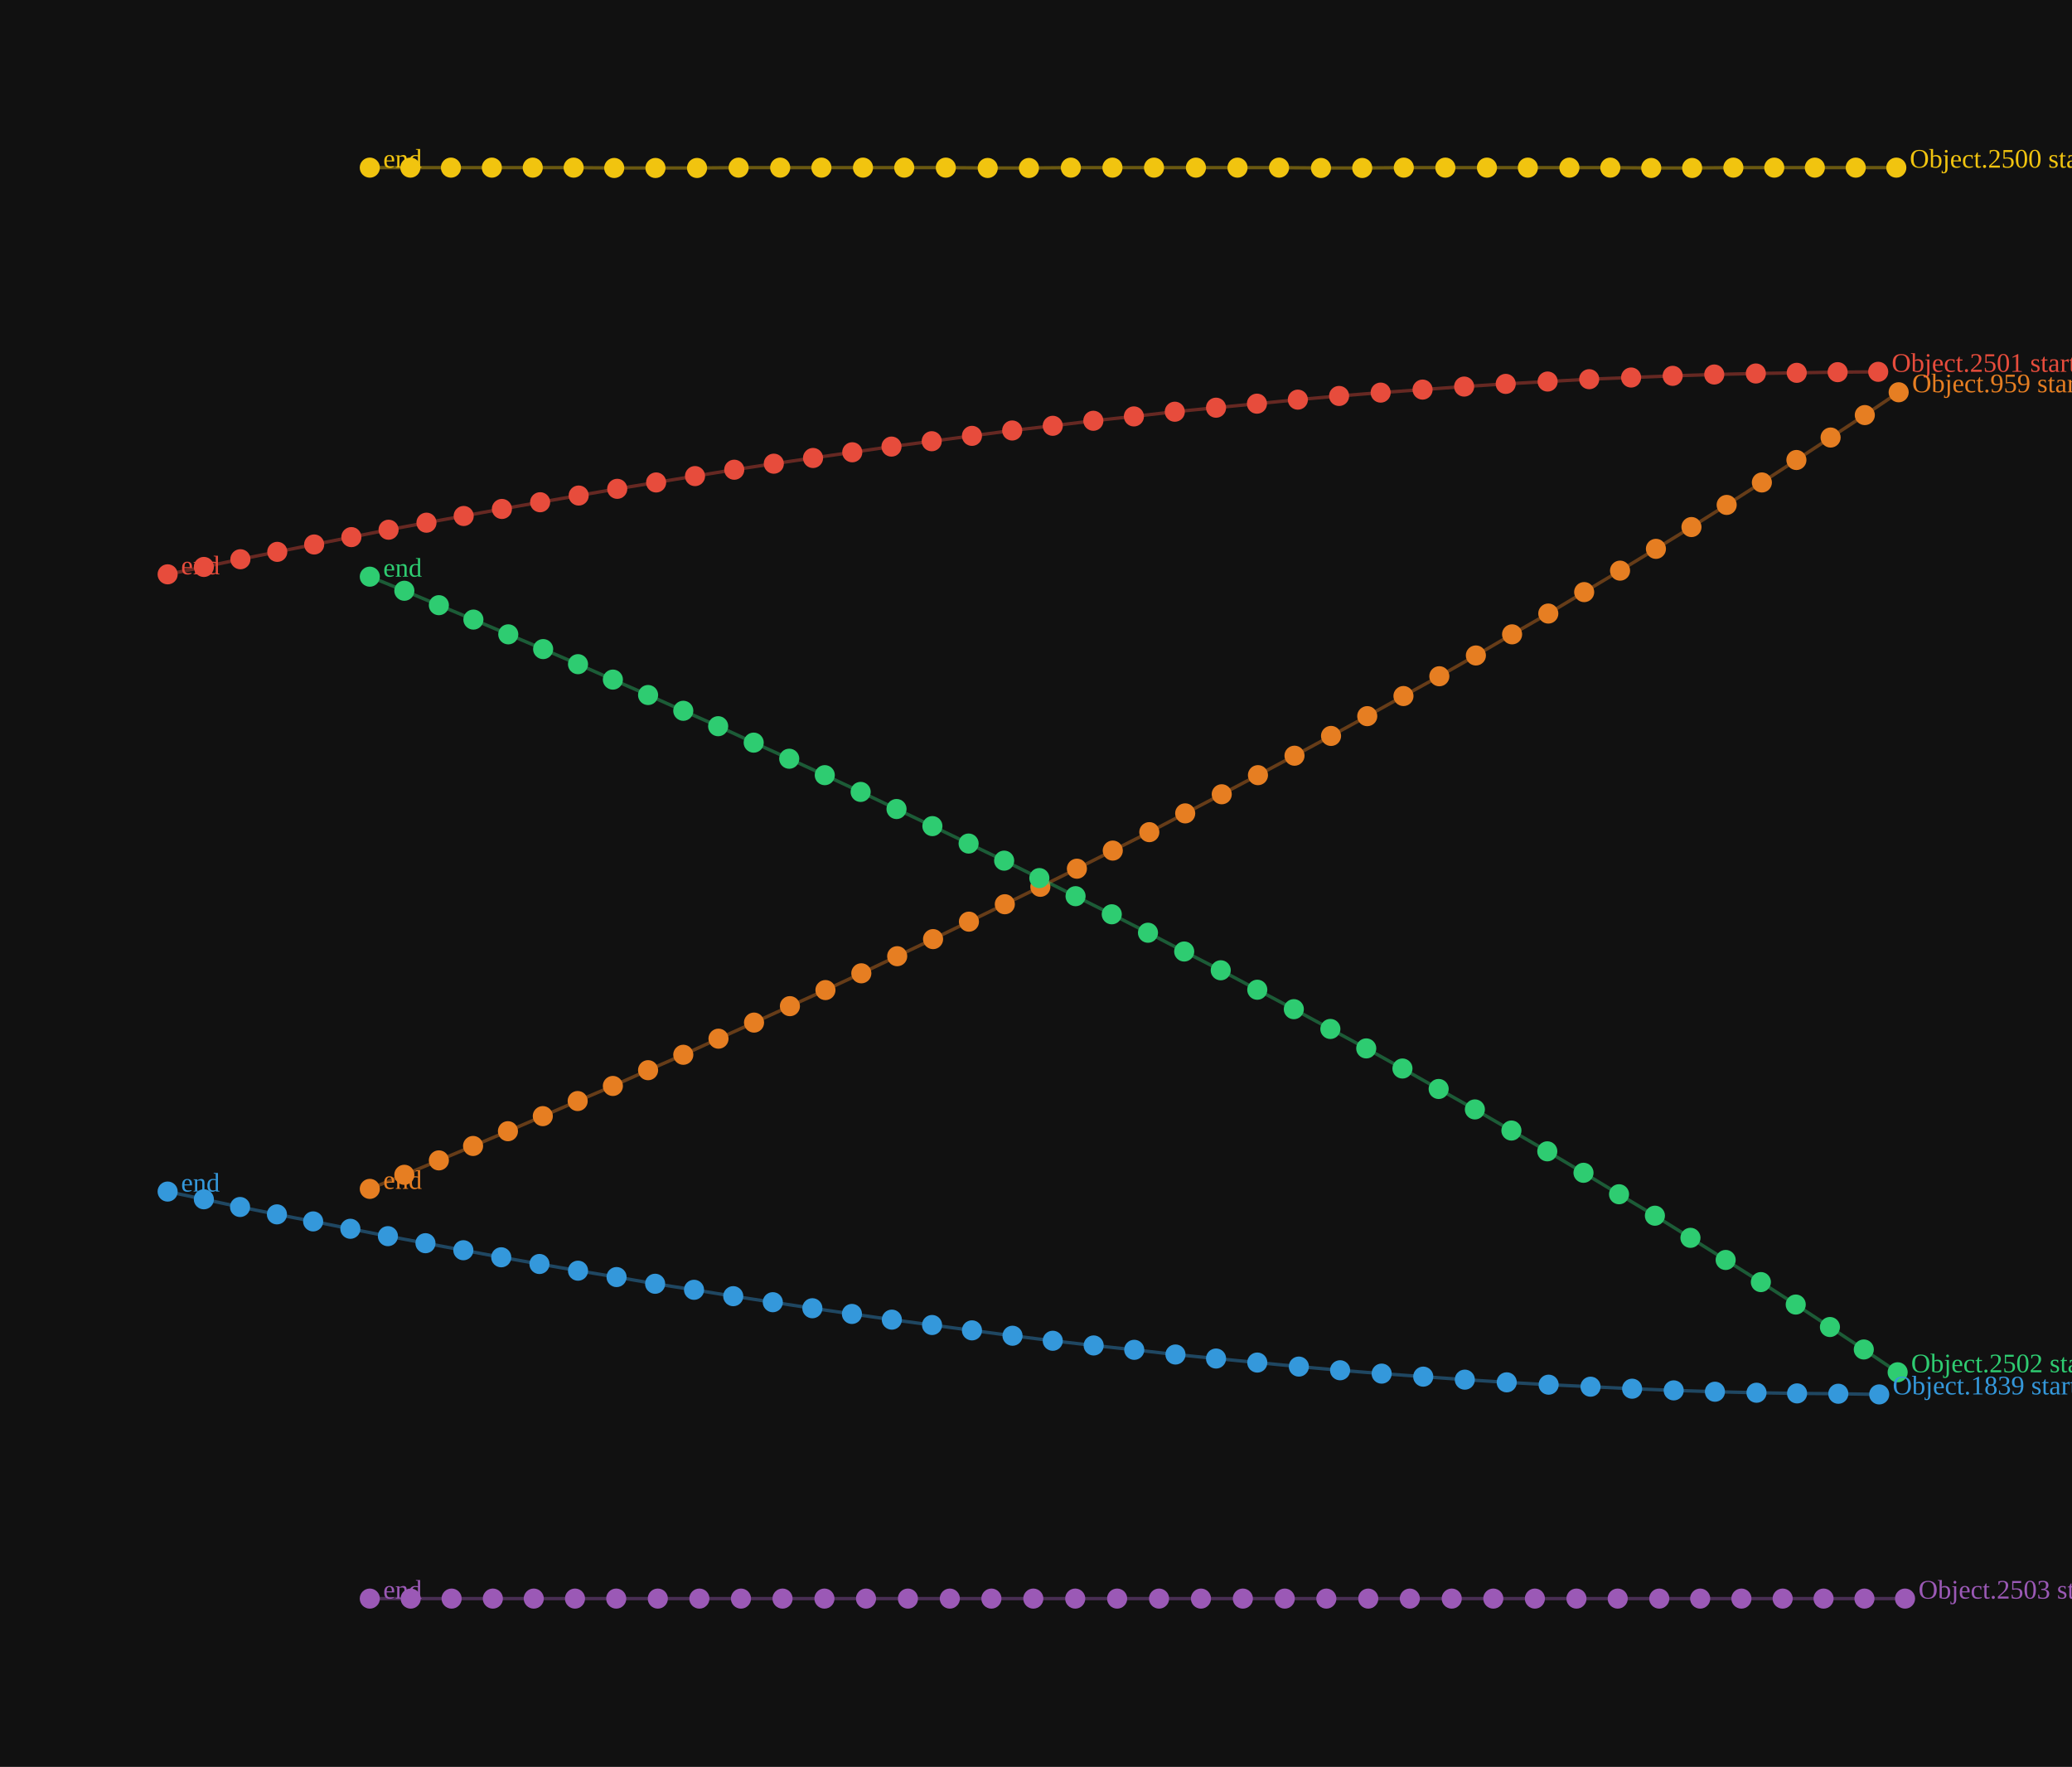
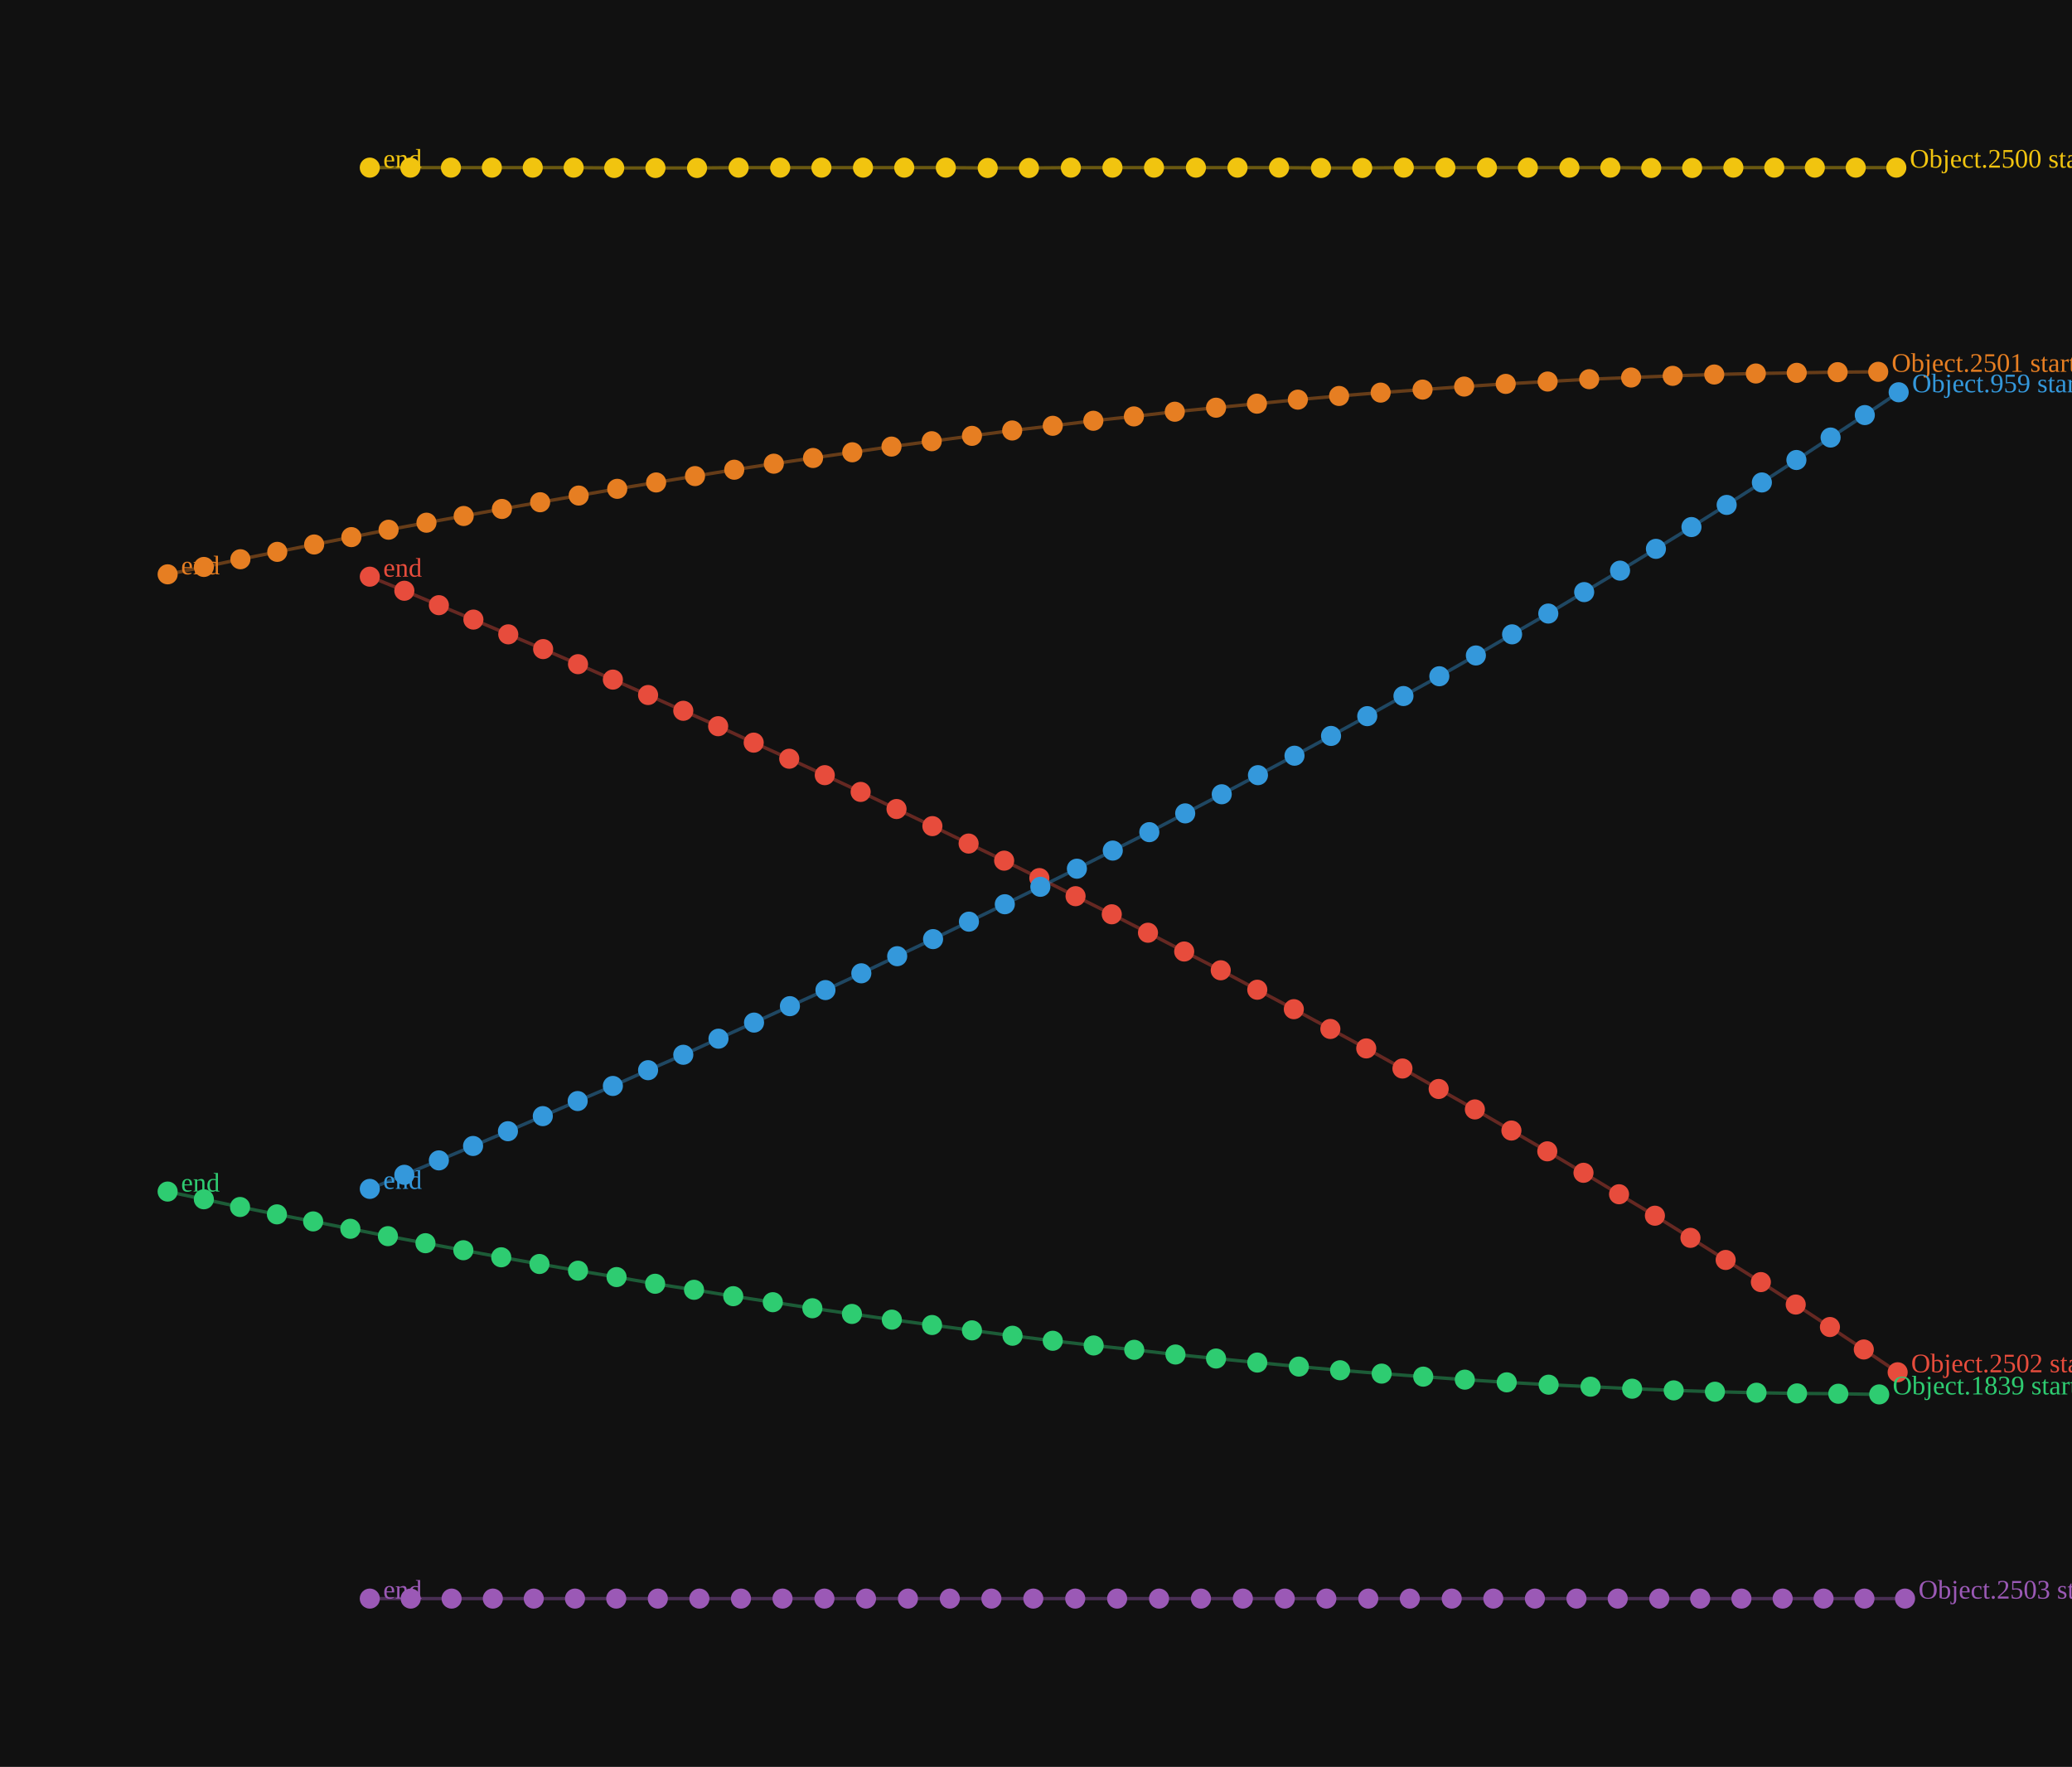
<svg xmlns="http://www.w3.org/2000/svg" width="618" height="527">
  <rect width="100%" height="100%" fill="#111" />
-   <polyline points="560.2,110.9 548.1,111.0 535.9,111.2 523.7,111.4 511.3,111.7 498.9,112.1 486.5,112.6 474.0,113.1 461.6,113.8 449.1,114.5 436.7,115.3 424.3,116.2 411.8,117.1 399.4,118.1 387.1,119.2 374.9,120.4 362.7,121.6 350.4,122.8 338.2,124.2 326.1,125.5 314.0,127.0 301.9,128.4 289.9,130.0 277.9,131.6 265.9,133.2 254.2,134.9 242.5,136.6 230.8,138.3 219.0,140.1 207.3,142.0 195.7,143.9 184.1,145.8 172.6,147.8 161.1,149.8 149.7,151.8 138.3,153.9 127.2,155.9 115.9,158.0 104.8,160.2 93.7,162.4 82.7,164.6 71.7,166.8 60.8,169.1 50.0,171.3" fill="none" stroke="#e74c3c" stroke-width="1" opacity="0.4" />
-   <circle cx="560.2" cy="110.9" r="3" fill="#e74c3c" />
-   <circle cx="548.1" cy="111.0" r="3" fill="#e74c3c" />
-   <circle cx="535.9" cy="111.2" r="3" fill="#e74c3c" />
-   <circle cx="523.7" cy="111.4" r="3" fill="#e74c3c" />
-   <circle cx="511.3" cy="111.7" r="3" fill="#e74c3c" />
-   <circle cx="498.9" cy="112.1" r="3" fill="#e74c3c" />
-   <circle cx="486.5" cy="112.6" r="3" fill="#e74c3c" />
-   <circle cx="474.0" cy="113.1" r="3" fill="#e74c3c" />
-   <circle cx="461.6" cy="113.8" r="3" fill="#e74c3c" />
-   <circle cx="449.1" cy="114.5" r="3" fill="#e74c3c" />
-   <circle cx="436.7" cy="115.3" r="3" fill="#e74c3c" />
-   <circle cx="424.3" cy="116.2" r="3" fill="#e74c3c" />
-   <circle cx="411.8" cy="117.1" r="3" fill="#e74c3c" />
-   <circle cx="399.4" cy="118.1" r="3" fill="#e74c3c" />
-   <circle cx="387.1" cy="119.2" r="3" fill="#e74c3c" />
-   <circle cx="374.9" cy="120.4" r="3" fill="#e74c3c" />
-   <circle cx="362.7" cy="121.6" r="3" fill="#e74c3c" />
-   <circle cx="350.4" cy="122.8" r="3" fill="#e74c3c" />
-   <circle cx="338.2" cy="124.2" r="3" fill="#e74c3c" />
-   <circle cx="326.1" cy="125.5" r="3" fill="#e74c3c" />
-   <circle cx="314.0" cy="127.0" r="3" fill="#e74c3c" />
-   <circle cx="301.9" cy="128.4" r="3" fill="#e74c3c" />
-   <circle cx="289.9" cy="130.0" r="3" fill="#e74c3c" />
-   <circle cx="277.9" cy="131.6" r="3" fill="#e74c3c" />
-   <circle cx="265.9" cy="133.2" r="3" fill="#e74c3c" />
-   <circle cx="254.2" cy="134.9" r="3" fill="#e74c3c" />
-   <circle cx="242.5" cy="136.6" r="3" fill="#e74c3c" />
-   <circle cx="230.8" cy="138.3" r="3" fill="#e74c3c" />
-   <circle cx="219.0" cy="140.1" r="3" fill="#e74c3c" />
-   <circle cx="207.3" cy="142.0" r="3" fill="#e74c3c" />
-   <circle cx="195.7" cy="143.9" r="3" fill="#e74c3c" />
-   <circle cx="184.1" cy="145.8" r="3" fill="#e74c3c" />
-   <circle cx="172.6" cy="147.8" r="3" fill="#e74c3c" />
-   <circle cx="161.1" cy="149.8" r="3" fill="#e74c3c" />
-   <circle cx="149.7" cy="151.8" r="3" fill="#e74c3c" />
-   <circle cx="138.3" cy="153.9" r="3" fill="#e74c3c" />
-   <circle cx="127.2" cy="155.9" r="3" fill="#e74c3c" />
-   <circle cx="115.9" cy="158.0" r="3" fill="#e74c3c" />
-   <circle cx="104.8" cy="160.2" r="3" fill="#e74c3c" />
-   <circle cx="93.7" cy="162.4" r="3" fill="#e74c3c" />
-   <circle cx="82.7" cy="164.6" r="3" fill="#e74c3c" />
-   <circle cx="71.7" cy="166.8" r="3" fill="#e74c3c" />
-   <circle cx="60.8" cy="169.1" r="3" fill="#e74c3c" />
-   <circle cx="50.0" cy="171.3" r="3" fill="#e74c3c" />
-   <text x="564.2" y="110.9" font-size="8" fill="#e74c3c">Object.2501 start</text>
-   <text x="54.0" y="171.3" font-size="8" fill="#e74c3c">end</text>
-   <polyline points="566.3,117.0 556.2,123.8 546.0,130.5 535.8,137.2 525.5,143.9 515.0,150.6 504.5,157.2 493.9,163.7 483.2,170.2 472.5,176.6 461.8,183.0 451.0,189.2 440.2,195.5 429.3,201.7 418.6,207.6 407.8,213.6 397.0,219.5 386.1,225.4 375.2,231.2 364.4,236.9 353.5,242.6 342.8,248.2 331.9,253.7 321.2,259.1 310.3,264.5 299.7,269.7 289.0,274.9 278.3,280.1 267.6,285.2 256.9,290.3 246.2,295.3 235.6,300.1 224.9,305.0 214.3,309.8 203.8,314.6 193.3,319.2 182.8,323.9 172.3,328.4 161.9,332.9 151.5,337.4 141.1,341.8 130.9,346.1 120.6,350.4 110.3,354.6" fill="none" stroke="#e67e22" stroke-width="1" opacity="0.4" />
-   <circle cx="566.3" cy="117.0" r="3" fill="#e67e22" />
-   <circle cx="556.2" cy="123.8" r="3" fill="#e67e22" />
-   <circle cx="546.0" cy="130.5" r="3" fill="#e67e22" />
-   <circle cx="535.8" cy="137.2" r="3" fill="#e67e22" />
-   <circle cx="525.5" cy="143.9" r="3" fill="#e67e22" />
-   <circle cx="515.0" cy="150.6" r="3" fill="#e67e22" />
-   <circle cx="504.5" cy="157.2" r="3" fill="#e67e22" />
-   <circle cx="493.9" cy="163.7" r="3" fill="#e67e22" />
-   <circle cx="483.2" cy="170.2" r="3" fill="#e67e22" />
-   <circle cx="472.5" cy="176.6" r="3" fill="#e67e22" />
-   <circle cx="461.8" cy="183.0" r="3" fill="#e67e22" />
-   <circle cx="451.0" cy="189.2" r="3" fill="#e67e22" />
-   <circle cx="440.2" cy="195.5" r="3" fill="#e67e22" />
-   <circle cx="429.3" cy="201.7" r="3" fill="#e67e22" />
-   <circle cx="418.6" cy="207.6" r="3" fill="#e67e22" />
-   <circle cx="407.8" cy="213.6" r="3" fill="#e67e22" />
-   <circle cx="397.0" cy="219.5" r="3" fill="#e67e22" />
-   <circle cx="386.1" cy="225.4" r="3" fill="#e67e22" />
-   <circle cx="375.2" cy="231.2" r="3" fill="#e67e22" />
-   <circle cx="364.4" cy="236.9" r="3" fill="#e67e22" />
-   <circle cx="353.5" cy="242.6" r="3" fill="#e67e22" />
-   <circle cx="342.8" cy="248.2" r="3" fill="#e67e22" />
-   <circle cx="331.9" cy="253.7" r="3" fill="#e67e22" />
-   <circle cx="321.2" cy="259.1" r="3" fill="#e67e22" />
-   <circle cx="310.3" cy="264.5" r="3" fill="#e67e22" />
-   <circle cx="299.7" cy="269.7" r="3" fill="#e67e22" />
-   <circle cx="289.0" cy="274.9" r="3" fill="#e67e22" />
-   <circle cx="278.3" cy="280.1" r="3" fill="#e67e22" />
-   <circle cx="267.6" cy="285.2" r="3" fill="#e67e22" />
-   <circle cx="256.9" cy="290.3" r="3" fill="#e67e22" />
-   <circle cx="246.2" cy="295.3" r="3" fill="#e67e22" />
-   <circle cx="235.6" cy="300.1" r="3" fill="#e67e22" />
-   <circle cx="224.9" cy="305.0" r="3" fill="#e67e22" />
-   <circle cx="214.3" cy="309.8" r="3" fill="#e67e22" />
-   <circle cx="203.8" cy="314.6" r="3" fill="#e67e22" />
-   <circle cx="193.3" cy="319.2" r="3" fill="#e67e22" />
-   <circle cx="182.8" cy="323.9" r="3" fill="#e67e22" />
-   <circle cx="172.3" cy="328.4" r="3" fill="#e67e22" />
-   <circle cx="161.9" cy="332.9" r="3" fill="#e67e22" />
-   <circle cx="151.5" cy="337.4" r="3" fill="#e67e22" />
-   <circle cx="141.1" cy="341.8" r="3" fill="#e67e22" />
-   <circle cx="130.9" cy="346.1" r="3" fill="#e67e22" />
-   <circle cx="120.6" cy="350.4" r="3" fill="#e67e22" />
-   <circle cx="110.3" cy="354.6" r="3" fill="#e67e22" />
-   <text x="570.3" y="117.0" font-size="8" fill="#e67e22">Object.959 start</text>
-   <text x="114.3" y="354.6" font-size="8" fill="#e67e22">end</text>
+   <polyline points="566.0,409.3 555.9,402.5 545.8,395.8 535.6,389.1 525.2,382.4 514.7,375.8 504.2,369.2 493.6,362.6 482.9,356.2 472.3,349.8 461.5,343.4 450.8,337.2 439.9,330.9 429.1,324.8 418.3,318.7 407.5,312.7 396.8,306.9 385.9,301.0 375.0,295.2 364.1,289.4 353.2,283.8 342.4,278.2 331.6,272.7 320.8,267.3 310.0,261.9 299.5,256.7 288.9,251.6 278.1,246.4 267.4,241.3 256.7,236.2 246.0,231.2 235.4,226.3 224.8,221.5 214.2,216.6 203.8,212.0 193.3,207.3 182.8,202.7 172.4,198.1 162.0,193.6 151.6,189.2 141.2,184.8 130.9,180.5 120.6,176.2 110.3,172.0" fill="none" stroke="#e74c3c" stroke-width="1" opacity="0.4" />
+   <circle cx="566.0" cy="409.3" r="3" fill="#e74c3c" />
+   <circle cx="555.9" cy="402.5" r="3" fill="#e74c3c" />
+   <circle cx="545.8" cy="395.8" r="3" fill="#e74c3c" />
+   <circle cx="535.6" cy="389.1" r="3" fill="#e74c3c" />
+   <circle cx="525.2" cy="382.4" r="3" fill="#e74c3c" />
+   <circle cx="514.7" cy="375.8" r="3" fill="#e74c3c" />
+   <circle cx="504.2" cy="369.2" r="3" fill="#e74c3c" />
+   <circle cx="493.6" cy="362.6" r="3" fill="#e74c3c" />
+   <circle cx="482.9" cy="356.2" r="3" fill="#e74c3c" />
+   <circle cx="472.3" cy="349.8" r="3" fill="#e74c3c" />
+   <circle cx="461.5" cy="343.4" r="3" fill="#e74c3c" />
+   <circle cx="450.8" cy="337.2" r="3" fill="#e74c3c" />
+   <circle cx="439.9" cy="330.9" r="3" fill="#e74c3c" />
+   <circle cx="429.1" cy="324.8" r="3" fill="#e74c3c" />
+   <circle cx="418.3" cy="318.7" r="3" fill="#e74c3c" />
+   <circle cx="407.5" cy="312.7" r="3" fill="#e74c3c" />
+   <circle cx="396.8" cy="306.9" r="3" fill="#e74c3c" />
+   <circle cx="385.9" cy="301.0" r="3" fill="#e74c3c" />
+   <circle cx="375.0" cy="295.2" r="3" fill="#e74c3c" />
+   <circle cx="364.1" cy="289.4" r="3" fill="#e74c3c" />
+   <circle cx="353.2" cy="283.8" r="3" fill="#e74c3c" />
+   <circle cx="342.4" cy="278.2" r="3" fill="#e74c3c" />
+   <circle cx="331.6" cy="272.7" r="3" fill="#e74c3c" />
+   <circle cx="320.8" cy="267.3" r="3" fill="#e74c3c" />
+   <circle cx="310.0" cy="261.9" r="3" fill="#e74c3c" />
+   <circle cx="299.5" cy="256.7" r="3" fill="#e74c3c" />
+   <circle cx="288.9" cy="251.6" r="3" fill="#e74c3c" />
+   <circle cx="278.1" cy="246.4" r="3" fill="#e74c3c" />
+   <circle cx="267.4" cy="241.3" r="3" fill="#e74c3c" />
+   <circle cx="256.7" cy="236.2" r="3" fill="#e74c3c" />
+   <circle cx="246.0" cy="231.2" r="3" fill="#e74c3c" />
+   <circle cx="235.4" cy="226.3" r="3" fill="#e74c3c" />
+   <circle cx="224.8" cy="221.5" r="3" fill="#e74c3c" />
+   <circle cx="214.2" cy="216.6" r="3" fill="#e74c3c" />
+   <circle cx="203.8" cy="212.0" r="3" fill="#e74c3c" />
+   <circle cx="193.3" cy="207.3" r="3" fill="#e74c3c" />
+   <circle cx="182.8" cy="202.7" r="3" fill="#e74c3c" />
+   <circle cx="172.4" cy="198.1" r="3" fill="#e74c3c" />
+   <circle cx="162.0" cy="193.6" r="3" fill="#e74c3c" />
+   <circle cx="151.6" cy="189.2" r="3" fill="#e74c3c" />
+   <circle cx="141.2" cy="184.8" r="3" fill="#e74c3c" />
+   <circle cx="130.9" cy="180.5" r="3" fill="#e74c3c" />
+   <circle cx="120.6" cy="176.2" r="3" fill="#e74c3c" />
+   <circle cx="110.3" cy="172.0" r="3" fill="#e74c3c" />
+   <text x="570.0" y="409.3" font-size="8" fill="#e74c3c">Object.2502 start</text>
+   <text x="114.3" y="172.0" font-size="8" fill="#e74c3c">end</text>
+   <polyline points="560.2,110.9 548.1,111.0 535.9,111.2 523.7,111.4 511.3,111.7 498.9,112.1 486.5,112.6 474.0,113.1 461.6,113.8 449.1,114.5 436.7,115.3 424.3,116.2 411.8,117.1 399.4,118.1 387.1,119.2 374.9,120.4 362.7,121.6 350.4,122.8 338.2,124.2 326.1,125.5 314.0,127.0 301.9,128.4 289.9,130.0 277.9,131.6 265.9,133.2 254.2,134.9 242.5,136.6 230.8,138.3 219.0,140.1 207.3,142.0 195.7,143.9 184.1,145.8 172.6,147.8 161.1,149.8 149.7,151.8 138.3,153.9 127.2,155.9 115.9,158.0 104.8,160.2 93.7,162.4 82.7,164.6 71.7,166.8 60.8,169.1 50.0,171.3" fill="none" stroke="#e67e22" stroke-width="1" opacity="0.4" />
+   <circle cx="560.2" cy="110.9" r="3" fill="#e67e22" />
+   <circle cx="548.1" cy="111.0" r="3" fill="#e67e22" />
+   <circle cx="535.9" cy="111.2" r="3" fill="#e67e22" />
+   <circle cx="523.7" cy="111.4" r="3" fill="#e67e22" />
+   <circle cx="511.3" cy="111.7" r="3" fill="#e67e22" />
+   <circle cx="498.9" cy="112.1" r="3" fill="#e67e22" />
+   <circle cx="486.5" cy="112.6" r="3" fill="#e67e22" />
+   <circle cx="474.0" cy="113.1" r="3" fill="#e67e22" />
+   <circle cx="461.6" cy="113.8" r="3" fill="#e67e22" />
+   <circle cx="449.1" cy="114.5" r="3" fill="#e67e22" />
+   <circle cx="436.7" cy="115.3" r="3" fill="#e67e22" />
+   <circle cx="424.3" cy="116.2" r="3" fill="#e67e22" />
+   <circle cx="411.8" cy="117.1" r="3" fill="#e67e22" />
+   <circle cx="399.4" cy="118.1" r="3" fill="#e67e22" />
+   <circle cx="387.1" cy="119.2" r="3" fill="#e67e22" />
+   <circle cx="374.9" cy="120.4" r="3" fill="#e67e22" />
+   <circle cx="362.7" cy="121.6" r="3" fill="#e67e22" />
+   <circle cx="350.4" cy="122.8" r="3" fill="#e67e22" />
+   <circle cx="338.2" cy="124.2" r="3" fill="#e67e22" />
+   <circle cx="326.1" cy="125.5" r="3" fill="#e67e22" />
+   <circle cx="314.0" cy="127.0" r="3" fill="#e67e22" />
+   <circle cx="301.9" cy="128.4" r="3" fill="#e67e22" />
+   <circle cx="289.9" cy="130.0" r="3" fill="#e67e22" />
+   <circle cx="277.9" cy="131.6" r="3" fill="#e67e22" />
+   <circle cx="265.9" cy="133.2" r="3" fill="#e67e22" />
+   <circle cx="254.2" cy="134.9" r="3" fill="#e67e22" />
+   <circle cx="242.5" cy="136.6" r="3" fill="#e67e22" />
+   <circle cx="230.8" cy="138.3" r="3" fill="#e67e22" />
+   <circle cx="219.0" cy="140.1" r="3" fill="#e67e22" />
+   <circle cx="207.3" cy="142.0" r="3" fill="#e67e22" />
+   <circle cx="195.7" cy="143.9" r="3" fill="#e67e22" />
+   <circle cx="184.1" cy="145.8" r="3" fill="#e67e22" />
+   <circle cx="172.6" cy="147.8" r="3" fill="#e67e22" />
+   <circle cx="161.1" cy="149.8" r="3" fill="#e67e22" />
+   <circle cx="149.7" cy="151.8" r="3" fill="#e67e22" />
+   <circle cx="138.3" cy="153.9" r="3" fill="#e67e22" />
+   <circle cx="127.2" cy="155.9" r="3" fill="#e67e22" />
+   <circle cx="115.9" cy="158.0" r="3" fill="#e67e22" />
+   <circle cx="104.8" cy="160.2" r="3" fill="#e67e22" />
+   <circle cx="93.7" cy="162.4" r="3" fill="#e67e22" />
+   <circle cx="82.7" cy="164.6" r="3" fill="#e67e22" />
+   <circle cx="71.7" cy="166.8" r="3" fill="#e67e22" />
+   <circle cx="60.8" cy="169.1" r="3" fill="#e67e22" />
+   <circle cx="50.0" cy="171.3" r="3" fill="#e67e22" />
+   <text x="564.2" y="110.9" font-size="8" fill="#e67e22">Object.2501 start</text>
+   <text x="54.0" y="171.3" font-size="8" fill="#e67e22">end</text>
  <polyline points="565.6,50.0 553.5,50.0 541.3,50.0 529.2,50.0 517.0,50.0 504.7,50.1 492.5,50.1 480.3,50.0 468.1,50.0 455.7,50.0 443.5,50.0 431.1,50.0 418.7,50.0 406.3,50.1 394.0,50.1 381.5,50.0 369.1,50.0 356.7,50.0 344.2,50.0 331.8,50.0 319.4,50.0 306.9,50.1 294.6,50.1 282.1,50.0 269.7,50.0 257.4,50.0 245.0,50.0 232.7,50.0 220.3,50.0 207.9,50.1 195.5,50.1 183.2,50.1 171.1,50.0 158.9,50.0 146.7,50.0 134.5,50.0 122.4,50.0 110.3,50.0" fill="none" stroke="#f1c40f" stroke-width="1" opacity="0.4" />
  <circle cx="565.6" cy="50.0" r="3" fill="#f1c40f" />
  <circle cx="553.5" cy="50.0" r="3" fill="#f1c40f" />
  <circle cx="541.3" cy="50.0" r="3" fill="#f1c40f" />
  <circle cx="529.2" cy="50.0" r="3" fill="#f1c40f" />
  <circle cx="517.0" cy="50.0" r="3" fill="#f1c40f" />
  <circle cx="504.7" cy="50.1" r="3" fill="#f1c40f" />
  <circle cx="492.5" cy="50.1" r="3" fill="#f1c40f" />
  <circle cx="480.3" cy="50.0" r="3" fill="#f1c40f" />
  <circle cx="468.1" cy="50.0" r="3" fill="#f1c40f" />
  <circle cx="455.7" cy="50.0" r="3" fill="#f1c40f" />
  <circle cx="443.5" cy="50.0" r="3" fill="#f1c40f" />
  <circle cx="431.1" cy="50.0" r="3" fill="#f1c40f" />
  <circle cx="418.7" cy="50.0" r="3" fill="#f1c40f" />
  <circle cx="406.3" cy="50.1" r="3" fill="#f1c40f" />
  <circle cx="394.0" cy="50.1" r="3" fill="#f1c40f" />
  <circle cx="381.5" cy="50.0" r="3" fill="#f1c40f" />
  <circle cx="369.1" cy="50.0" r="3" fill="#f1c40f" />
  <circle cx="356.7" cy="50.0" r="3" fill="#f1c40f" />
  <circle cx="344.2" cy="50.0" r="3" fill="#f1c40f" />
  <circle cx="331.8" cy="50.0" r="3" fill="#f1c40f" />
  <circle cx="319.4" cy="50.0" r="3" fill="#f1c40f" />
  <circle cx="306.9" cy="50.1" r="3" fill="#f1c40f" />
  <circle cx="294.6" cy="50.1" r="3" fill="#f1c40f" />
  <circle cx="282.1" cy="50.0" r="3" fill="#f1c40f" />
  <circle cx="269.7" cy="50.0" r="3" fill="#f1c40f" />
  <circle cx="257.4" cy="50.0" r="3" fill="#f1c40f" />
  <circle cx="245.0" cy="50.0" r="3" fill="#f1c40f" />
  <circle cx="232.7" cy="50.0" r="3" fill="#f1c40f" />
  <circle cx="220.3" cy="50.0" r="3" fill="#f1c40f" />
  <circle cx="207.9" cy="50.1" r="3" fill="#f1c40f" />
  <circle cx="195.5" cy="50.1" r="3" fill="#f1c40f" />
  <circle cx="183.2" cy="50.1" r="3" fill="#f1c40f" />
  <circle cx="171.1" cy="50.0" r="3" fill="#f1c40f" />
  <circle cx="158.9" cy="50.0" r="3" fill="#f1c40f" />
  <circle cx="146.7" cy="50.0" r="3" fill="#f1c40f" />
  <circle cx="134.5" cy="50.0" r="3" fill="#f1c40f" />
  <circle cx="122.4" cy="50.0" r="3" fill="#f1c40f" />
  <circle cx="110.3" cy="50.0" r="3" fill="#f1c40f" />
  <text x="569.6" y="50.0" font-size="8" fill="#f1c40f">Object.2500 start</text>
  <text x="114.3" y="50.0" font-size="8" fill="#f1c40f">end</text>
-   <polyline points="566.0,409.3 555.9,402.5 545.8,395.8 535.6,389.1 525.2,382.4 514.7,375.8 504.2,369.2 493.6,362.6 482.9,356.2 472.3,349.8 461.5,343.4 450.8,337.2 439.9,330.9 429.1,324.8 418.3,318.7 407.5,312.7 396.8,306.9 385.9,301.0 375.0,295.2 364.1,289.4 353.2,283.8 342.4,278.2 331.6,272.7 320.8,267.3 310.0,261.9 299.5,256.7 288.9,251.6 278.1,246.4 267.4,241.3 256.7,236.2 246.0,231.2 235.4,226.3 224.8,221.5 214.2,216.6 203.8,212.0 193.3,207.3 182.8,202.7 172.4,198.1 162.0,193.6 151.6,189.2 141.2,184.8 130.9,180.5 120.6,176.2 110.3,172.0" fill="none" stroke="#2ecc71" stroke-width="1" opacity="0.4" />
-   <circle cx="566.0" cy="409.3" r="3" fill="#2ecc71" />
-   <circle cx="555.9" cy="402.5" r="3" fill="#2ecc71" />
-   <circle cx="545.8" cy="395.8" r="3" fill="#2ecc71" />
-   <circle cx="535.6" cy="389.1" r="3" fill="#2ecc71" />
-   <circle cx="525.2" cy="382.4" r="3" fill="#2ecc71" />
-   <circle cx="514.7" cy="375.8" r="3" fill="#2ecc71" />
-   <circle cx="504.2" cy="369.2" r="3" fill="#2ecc71" />
-   <circle cx="493.6" cy="362.6" r="3" fill="#2ecc71" />
-   <circle cx="482.9" cy="356.2" r="3" fill="#2ecc71" />
-   <circle cx="472.3" cy="349.8" r="3" fill="#2ecc71" />
-   <circle cx="461.5" cy="343.4" r="3" fill="#2ecc71" />
-   <circle cx="450.8" cy="337.2" r="3" fill="#2ecc71" />
-   <circle cx="439.9" cy="330.9" r="3" fill="#2ecc71" />
-   <circle cx="429.1" cy="324.8" r="3" fill="#2ecc71" />
-   <circle cx="418.3" cy="318.7" r="3" fill="#2ecc71" />
-   <circle cx="407.5" cy="312.7" r="3" fill="#2ecc71" />
-   <circle cx="396.8" cy="306.9" r="3" fill="#2ecc71" />
-   <circle cx="385.9" cy="301.0" r="3" fill="#2ecc71" />
-   <circle cx="375.0" cy="295.2" r="3" fill="#2ecc71" />
-   <circle cx="364.1" cy="289.4" r="3" fill="#2ecc71" />
-   <circle cx="353.2" cy="283.8" r="3" fill="#2ecc71" />
-   <circle cx="342.4" cy="278.2" r="3" fill="#2ecc71" />
-   <circle cx="331.6" cy="272.7" r="3" fill="#2ecc71" />
-   <circle cx="320.8" cy="267.3" r="3" fill="#2ecc71" />
-   <circle cx="310.0" cy="261.9" r="3" fill="#2ecc71" />
-   <circle cx="299.5" cy="256.7" r="3" fill="#2ecc71" />
-   <circle cx="288.9" cy="251.6" r="3" fill="#2ecc71" />
-   <circle cx="278.1" cy="246.4" r="3" fill="#2ecc71" />
-   <circle cx="267.4" cy="241.3" r="3" fill="#2ecc71" />
-   <circle cx="256.7" cy="236.2" r="3" fill="#2ecc71" />
-   <circle cx="246.0" cy="231.2" r="3" fill="#2ecc71" />
-   <circle cx="235.4" cy="226.3" r="3" fill="#2ecc71" />
-   <circle cx="224.8" cy="221.5" r="3" fill="#2ecc71" />
-   <circle cx="214.2" cy="216.6" r="3" fill="#2ecc71" />
-   <circle cx="203.8" cy="212.0" r="3" fill="#2ecc71" />
-   <circle cx="193.3" cy="207.3" r="3" fill="#2ecc71" />
-   <circle cx="182.8" cy="202.7" r="3" fill="#2ecc71" />
-   <circle cx="172.4" cy="198.1" r="3" fill="#2ecc71" />
-   <circle cx="162.0" cy="193.6" r="3" fill="#2ecc71" />
-   <circle cx="151.6" cy="189.2" r="3" fill="#2ecc71" />
-   <circle cx="141.2" cy="184.8" r="3" fill="#2ecc71" />
-   <circle cx="130.9" cy="180.5" r="3" fill="#2ecc71" />
-   <circle cx="120.6" cy="176.2" r="3" fill="#2ecc71" />
-   <circle cx="110.3" cy="172.0" r="3" fill="#2ecc71" />
-   <text x="570.0" y="409.3" font-size="8" fill="#2ecc71">Object.2502 start</text>
-   <text x="114.3" y="172.0" font-size="8" fill="#2ecc71">end</text>
-   <polyline points="560.5,415.9 548.3,415.7 536.0,415.6 523.9,415.4 511.5,415.1 499.2,414.7 486.8,414.2 474.4,413.6 461.9,413.0 449.4,412.3 436.9,411.5 424.5,410.6 412.1,409.7 399.7,408.7 387.4,407.6 375.0,406.4 362.7,405.2 350.6,404.0 338.3,402.6 326.2,401.3 314.0,399.9 302.0,398.4 289.9,396.8 278.0,395.2 266.0,393.6 254.1,391.9 242.3,390.2 230.5,388.4 218.7,386.6 207.0,384.7 195.4,382.9 183.9,380.9 172.4,379.0 160.9,377.0 149.5,375.0 138.2,372.9 126.9,370.8 115.7,368.7 104.5,366.5 93.4,364.3 82.6,362.2 71.6,360.0 60.8,357.7 50.0,355.4" fill="none" stroke="#3498db" stroke-width="1" opacity="0.4" />
-   <circle cx="560.5" cy="415.9" r="3" fill="#3498db" />
-   <circle cx="548.3" cy="415.7" r="3" fill="#3498db" />
-   <circle cx="536.0" cy="415.6" r="3" fill="#3498db" />
-   <circle cx="523.9" cy="415.4" r="3" fill="#3498db" />
-   <circle cx="511.5" cy="415.1" r="3" fill="#3498db" />
-   <circle cx="499.2" cy="414.7" r="3" fill="#3498db" />
-   <circle cx="486.8" cy="414.2" r="3" fill="#3498db" />
-   <circle cx="474.4" cy="413.6" r="3" fill="#3498db" />
-   <circle cx="461.9" cy="413.0" r="3" fill="#3498db" />
-   <circle cx="449.4" cy="412.3" r="3" fill="#3498db" />
-   <circle cx="436.9" cy="411.5" r="3" fill="#3498db" />
-   <circle cx="424.5" cy="410.6" r="3" fill="#3498db" />
-   <circle cx="412.1" cy="409.7" r="3" fill="#3498db" />
-   <circle cx="399.7" cy="408.7" r="3" fill="#3498db" />
-   <circle cx="387.4" cy="407.6" r="3" fill="#3498db" />
-   <circle cx="375.0" cy="406.4" r="3" fill="#3498db" />
-   <circle cx="362.7" cy="405.2" r="3" fill="#3498db" />
-   <circle cx="350.6" cy="404.0" r="3" fill="#3498db" />
-   <circle cx="338.3" cy="402.6" r="3" fill="#3498db" />
-   <circle cx="326.2" cy="401.3" r="3" fill="#3498db" />
-   <circle cx="314.0" cy="399.9" r="3" fill="#3498db" />
-   <circle cx="302.0" cy="398.4" r="3" fill="#3498db" />
-   <circle cx="289.9" cy="396.8" r="3" fill="#3498db" />
-   <circle cx="278.0" cy="395.2" r="3" fill="#3498db" />
-   <circle cx="266.0" cy="393.6" r="3" fill="#3498db" />
-   <circle cx="254.1" cy="391.9" r="3" fill="#3498db" />
-   <circle cx="242.3" cy="390.2" r="3" fill="#3498db" />
-   <circle cx="230.5" cy="388.4" r="3" fill="#3498db" />
-   <circle cx="218.7" cy="386.6" r="3" fill="#3498db" />
-   <circle cx="207.0" cy="384.7" r="3" fill="#3498db" />
-   <circle cx="195.4" cy="382.9" r="3" fill="#3498db" />
-   <circle cx="183.9" cy="380.9" r="3" fill="#3498db" />
-   <circle cx="172.4" cy="379.0" r="3" fill="#3498db" />
-   <circle cx="160.9" cy="377.0" r="3" fill="#3498db" />
-   <circle cx="149.5" cy="375.0" r="3" fill="#3498db" />
-   <circle cx="138.2" cy="372.9" r="3" fill="#3498db" />
-   <circle cx="126.9" cy="370.8" r="3" fill="#3498db" />
-   <circle cx="115.7" cy="368.7" r="3" fill="#3498db" />
-   <circle cx="104.5" cy="366.5" r="3" fill="#3498db" />
-   <circle cx="93.4" cy="364.3" r="3" fill="#3498db" />
-   <circle cx="82.6" cy="362.2" r="3" fill="#3498db" />
-   <circle cx="71.6" cy="360.0" r="3" fill="#3498db" />
-   <circle cx="60.8" cy="357.7" r="3" fill="#3498db" />
-   <circle cx="50.0" cy="355.4" r="3" fill="#3498db" />
-   <text x="564.5" y="415.9" font-size="8" fill="#3498db">Object.1839 start</text>
-   <text x="54.0" y="355.4" font-size="8" fill="#3498db">end</text>
+   <polyline points="560.5,415.9 548.3,415.7 536.0,415.6 523.9,415.4 511.5,415.1 499.2,414.7 486.8,414.2 474.4,413.6 461.9,413.0 449.4,412.3 436.9,411.5 424.5,410.6 412.1,409.7 399.7,408.7 387.4,407.6 375.0,406.4 362.7,405.2 350.6,404.0 338.3,402.6 326.2,401.3 314.0,399.9 302.0,398.4 289.9,396.8 278.0,395.2 266.0,393.6 254.1,391.9 242.3,390.2 230.5,388.4 218.7,386.6 207.0,384.7 195.4,382.9 183.9,380.9 172.4,379.0 160.9,377.0 149.5,375.0 138.2,372.9 126.9,370.8 115.7,368.7 104.5,366.5 93.4,364.3 82.6,362.2 71.6,360.0 60.8,357.7 50.0,355.4" fill="none" stroke="#2ecc71" stroke-width="1" opacity="0.4" />
+   <circle cx="560.5" cy="415.9" r="3" fill="#2ecc71" />
+   <circle cx="548.3" cy="415.7" r="3" fill="#2ecc71" />
+   <circle cx="536.0" cy="415.6" r="3" fill="#2ecc71" />
+   <circle cx="523.9" cy="415.4" r="3" fill="#2ecc71" />
+   <circle cx="511.5" cy="415.1" r="3" fill="#2ecc71" />
+   <circle cx="499.2" cy="414.7" r="3" fill="#2ecc71" />
+   <circle cx="486.8" cy="414.2" r="3" fill="#2ecc71" />
+   <circle cx="474.4" cy="413.6" r="3" fill="#2ecc71" />
+   <circle cx="461.9" cy="413.0" r="3" fill="#2ecc71" />
+   <circle cx="449.4" cy="412.3" r="3" fill="#2ecc71" />
+   <circle cx="436.9" cy="411.5" r="3" fill="#2ecc71" />
+   <circle cx="424.5" cy="410.6" r="3" fill="#2ecc71" />
+   <circle cx="412.1" cy="409.7" r="3" fill="#2ecc71" />
+   <circle cx="399.7" cy="408.7" r="3" fill="#2ecc71" />
+   <circle cx="387.4" cy="407.6" r="3" fill="#2ecc71" />
+   <circle cx="375.0" cy="406.4" r="3" fill="#2ecc71" />
+   <circle cx="362.7" cy="405.2" r="3" fill="#2ecc71" />
+   <circle cx="350.6" cy="404.0" r="3" fill="#2ecc71" />
+   <circle cx="338.3" cy="402.6" r="3" fill="#2ecc71" />
+   <circle cx="326.2" cy="401.3" r="3" fill="#2ecc71" />
+   <circle cx="314.0" cy="399.9" r="3" fill="#2ecc71" />
+   <circle cx="302.0" cy="398.4" r="3" fill="#2ecc71" />
+   <circle cx="289.9" cy="396.8" r="3" fill="#2ecc71" />
+   <circle cx="278.0" cy="395.2" r="3" fill="#2ecc71" />
+   <circle cx="266.0" cy="393.6" r="3" fill="#2ecc71" />
+   <circle cx="254.1" cy="391.9" r="3" fill="#2ecc71" />
+   <circle cx="242.3" cy="390.2" r="3" fill="#2ecc71" />
+   <circle cx="230.5" cy="388.4" r="3" fill="#2ecc71" />
+   <circle cx="218.7" cy="386.6" r="3" fill="#2ecc71" />
+   <circle cx="207.0" cy="384.7" r="3" fill="#2ecc71" />
+   <circle cx="195.4" cy="382.9" r="3" fill="#2ecc71" />
+   <circle cx="183.9" cy="380.9" r="3" fill="#2ecc71" />
+   <circle cx="172.4" cy="379.0" r="3" fill="#2ecc71" />
+   <circle cx="160.9" cy="377.0" r="3" fill="#2ecc71" />
+   <circle cx="149.5" cy="375.0" r="3" fill="#2ecc71" />
+   <circle cx="138.2" cy="372.9" r="3" fill="#2ecc71" />
+   <circle cx="126.9" cy="370.8" r="3" fill="#2ecc71" />
+   <circle cx="115.7" cy="368.7" r="3" fill="#2ecc71" />
+   <circle cx="104.5" cy="366.5" r="3" fill="#2ecc71" />
+   <circle cx="93.4" cy="364.3" r="3" fill="#2ecc71" />
+   <circle cx="82.6" cy="362.2" r="3" fill="#2ecc71" />
+   <circle cx="71.6" cy="360.0" r="3" fill="#2ecc71" />
+   <circle cx="60.8" cy="357.7" r="3" fill="#2ecc71" />
+   <circle cx="50.0" cy="355.4" r="3" fill="#2ecc71" />
+   <text x="564.5" y="415.9" font-size="8" fill="#2ecc71">Object.1839 start</text>
+   <text x="54.0" y="355.4" font-size="8" fill="#2ecc71">end</text>
+   <polyline points="566.3,117.0 556.2,123.8 546.0,130.5 535.8,137.2 525.5,143.9 515.0,150.6 504.5,157.2 493.9,163.7 483.2,170.2 472.5,176.6 461.8,183.0 451.0,189.2 440.2,195.5 429.3,201.7 418.6,207.6 407.8,213.6 397.0,219.5 386.1,225.4 375.2,231.2 364.4,236.9 353.5,242.6 342.8,248.2 331.9,253.7 321.2,259.1 310.3,264.5 299.7,269.7 289.0,274.9 278.3,280.1 267.6,285.2 256.9,290.3 246.2,295.3 235.6,300.1 224.9,305.0 214.3,309.8 203.8,314.6 193.3,319.2 182.8,323.9 172.3,328.4 161.9,332.9 151.5,337.4 141.1,341.8 130.9,346.1 120.6,350.4 110.3,354.6" fill="none" stroke="#3498db" stroke-width="1" opacity="0.4" />
+   <circle cx="566.3" cy="117.0" r="3" fill="#3498db" />
+   <circle cx="556.2" cy="123.8" r="3" fill="#3498db" />
+   <circle cx="546.0" cy="130.5" r="3" fill="#3498db" />
+   <circle cx="535.8" cy="137.2" r="3" fill="#3498db" />
+   <circle cx="525.5" cy="143.9" r="3" fill="#3498db" />
+   <circle cx="515.0" cy="150.6" r="3" fill="#3498db" />
+   <circle cx="504.5" cy="157.2" r="3" fill="#3498db" />
+   <circle cx="493.9" cy="163.7" r="3" fill="#3498db" />
+   <circle cx="483.2" cy="170.2" r="3" fill="#3498db" />
+   <circle cx="472.5" cy="176.6" r="3" fill="#3498db" />
+   <circle cx="461.8" cy="183.0" r="3" fill="#3498db" />
+   <circle cx="451.0" cy="189.2" r="3" fill="#3498db" />
+   <circle cx="440.2" cy="195.5" r="3" fill="#3498db" />
+   <circle cx="429.3" cy="201.7" r="3" fill="#3498db" />
+   <circle cx="418.6" cy="207.6" r="3" fill="#3498db" />
+   <circle cx="407.8" cy="213.6" r="3" fill="#3498db" />
+   <circle cx="397.0" cy="219.5" r="3" fill="#3498db" />
+   <circle cx="386.1" cy="225.4" r="3" fill="#3498db" />
+   <circle cx="375.2" cy="231.2" r="3" fill="#3498db" />
+   <circle cx="364.4" cy="236.9" r="3" fill="#3498db" />
+   <circle cx="353.5" cy="242.6" r="3" fill="#3498db" />
+   <circle cx="342.8" cy="248.2" r="3" fill="#3498db" />
+   <circle cx="331.9" cy="253.7" r="3" fill="#3498db" />
+   <circle cx="321.2" cy="259.1" r="3" fill="#3498db" />
+   <circle cx="310.3" cy="264.5" r="3" fill="#3498db" />
+   <circle cx="299.7" cy="269.7" r="3" fill="#3498db" />
+   <circle cx="289.0" cy="274.9" r="3" fill="#3498db" />
+   <circle cx="278.3" cy="280.1" r="3" fill="#3498db" />
+   <circle cx="267.6" cy="285.2" r="3" fill="#3498db" />
+   <circle cx="256.9" cy="290.3" r="3" fill="#3498db" />
+   <circle cx="246.2" cy="295.3" r="3" fill="#3498db" />
+   <circle cx="235.6" cy="300.1" r="3" fill="#3498db" />
+   <circle cx="224.9" cy="305.0" r="3" fill="#3498db" />
+   <circle cx="214.3" cy="309.8" r="3" fill="#3498db" />
+   <circle cx="203.8" cy="314.6" r="3" fill="#3498db" />
+   <circle cx="193.3" cy="319.2" r="3" fill="#3498db" />
+   <circle cx="182.8" cy="323.9" r="3" fill="#3498db" />
+   <circle cx="172.3" cy="328.4" r="3" fill="#3498db" />
+   <circle cx="161.9" cy="332.9" r="3" fill="#3498db" />
+   <circle cx="151.5" cy="337.4" r="3" fill="#3498db" />
+   <circle cx="141.1" cy="341.8" r="3" fill="#3498db" />
+   <circle cx="130.9" cy="346.1" r="3" fill="#3498db" />
+   <circle cx="120.6" cy="350.4" r="3" fill="#3498db" />
+   <circle cx="110.3" cy="354.6" r="3" fill="#3498db" />
+   <text x="570.3" y="117.0" font-size="8" fill="#3498db">Object.959 start</text>
+   <text x="114.3" y="354.6" font-size="8" fill="#3498db">end</text>
  <polyline points="568.2,476.8 556.1,476.8 543.9,476.8 531.7,476.8 519.4,476.8 507.1,476.8 494.9,476.8 482.5,476.8 470.2,476.8 457.8,476.8 445.4,476.8 433.0,476.8 420.5,476.8 408.1,476.8 395.6,476.8 383.2,476.8 370.7,476.8 358.2,476.8 345.7,476.8 333.2,476.8 320.7,476.8 308.2,476.8 295.7,476.8 283.3,476.8 270.8,476.8 258.3,476.8 245.9,476.8 233.4,476.8 221.0,476.8 208.6,476.8 196.2,476.8 183.8,476.8 171.5,476.8 159.2,476.8 147.0,476.8 134.7,476.8 122.5,476.8 110.3,476.8" fill="none" stroke="#9b59b6" stroke-width="1" opacity="0.4" />
  <circle cx="568.2" cy="476.8" r="3" fill="#9b59b6" />
  <circle cx="556.1" cy="476.8" r="3" fill="#9b59b6" />
  <circle cx="543.9" cy="476.8" r="3" fill="#9b59b6" />
  <circle cx="531.7" cy="476.8" r="3" fill="#9b59b6" />
  <circle cx="519.4" cy="476.8" r="3" fill="#9b59b6" />
  <circle cx="507.1" cy="476.8" r="3" fill="#9b59b6" />
  <circle cx="494.9" cy="476.8" r="3" fill="#9b59b6" />
  <circle cx="482.5" cy="476.8" r="3" fill="#9b59b6" />
  <circle cx="470.2" cy="476.8" r="3" fill="#9b59b6" />
  <circle cx="457.8" cy="476.8" r="3" fill="#9b59b6" />
  <circle cx="445.4" cy="476.8" r="3" fill="#9b59b6" />
  <circle cx="433.0" cy="476.8" r="3" fill="#9b59b6" />
  <circle cx="420.5" cy="476.8" r="3" fill="#9b59b6" />
  <circle cx="408.1" cy="476.8" r="3" fill="#9b59b6" />
  <circle cx="395.6" cy="476.8" r="3" fill="#9b59b6" />
  <circle cx="383.2" cy="476.8" r="3" fill="#9b59b6" />
  <circle cx="370.7" cy="476.8" r="3" fill="#9b59b6" />
  <circle cx="358.2" cy="476.8" r="3" fill="#9b59b6" />
  <circle cx="345.7" cy="476.8" r="3" fill="#9b59b6" />
  <circle cx="333.2" cy="476.8" r="3" fill="#9b59b6" />
  <circle cx="320.7" cy="476.8" r="3" fill="#9b59b6" />
  <circle cx="308.2" cy="476.8" r="3" fill="#9b59b6" />
  <circle cx="295.7" cy="476.8" r="3" fill="#9b59b6" />
  <circle cx="283.3" cy="476.8" r="3" fill="#9b59b6" />
  <circle cx="270.8" cy="476.8" r="3" fill="#9b59b6" />
  <circle cx="258.3" cy="476.8" r="3" fill="#9b59b6" />
  <circle cx="245.9" cy="476.8" r="3" fill="#9b59b6" />
  <circle cx="233.4" cy="476.8" r="3" fill="#9b59b6" />
  <circle cx="221.0" cy="476.8" r="3" fill="#9b59b6" />
  <circle cx="208.6" cy="476.8" r="3" fill="#9b59b6" />
  <circle cx="196.2" cy="476.8" r="3" fill="#9b59b6" />
  <circle cx="183.8" cy="476.8" r="3" fill="#9b59b6" />
  <circle cx="171.5" cy="476.8" r="3" fill="#9b59b6" />
  <circle cx="159.2" cy="476.8" r="3" fill="#9b59b6" />
  <circle cx="147.0" cy="476.8" r="3" fill="#9b59b6" />
  <circle cx="134.7" cy="476.8" r="3" fill="#9b59b6" />
  <circle cx="122.5" cy="476.8" r="3" fill="#9b59b6" />
  <circle cx="110.3" cy="476.8" r="3" fill="#9b59b6" />
  <text x="572.2" y="476.8" font-size="8" fill="#9b59b6">Object.2503 start</text>
  <text x="114.3" y="476.8" font-size="8" fill="#9b59b6">end</text>
</svg>
